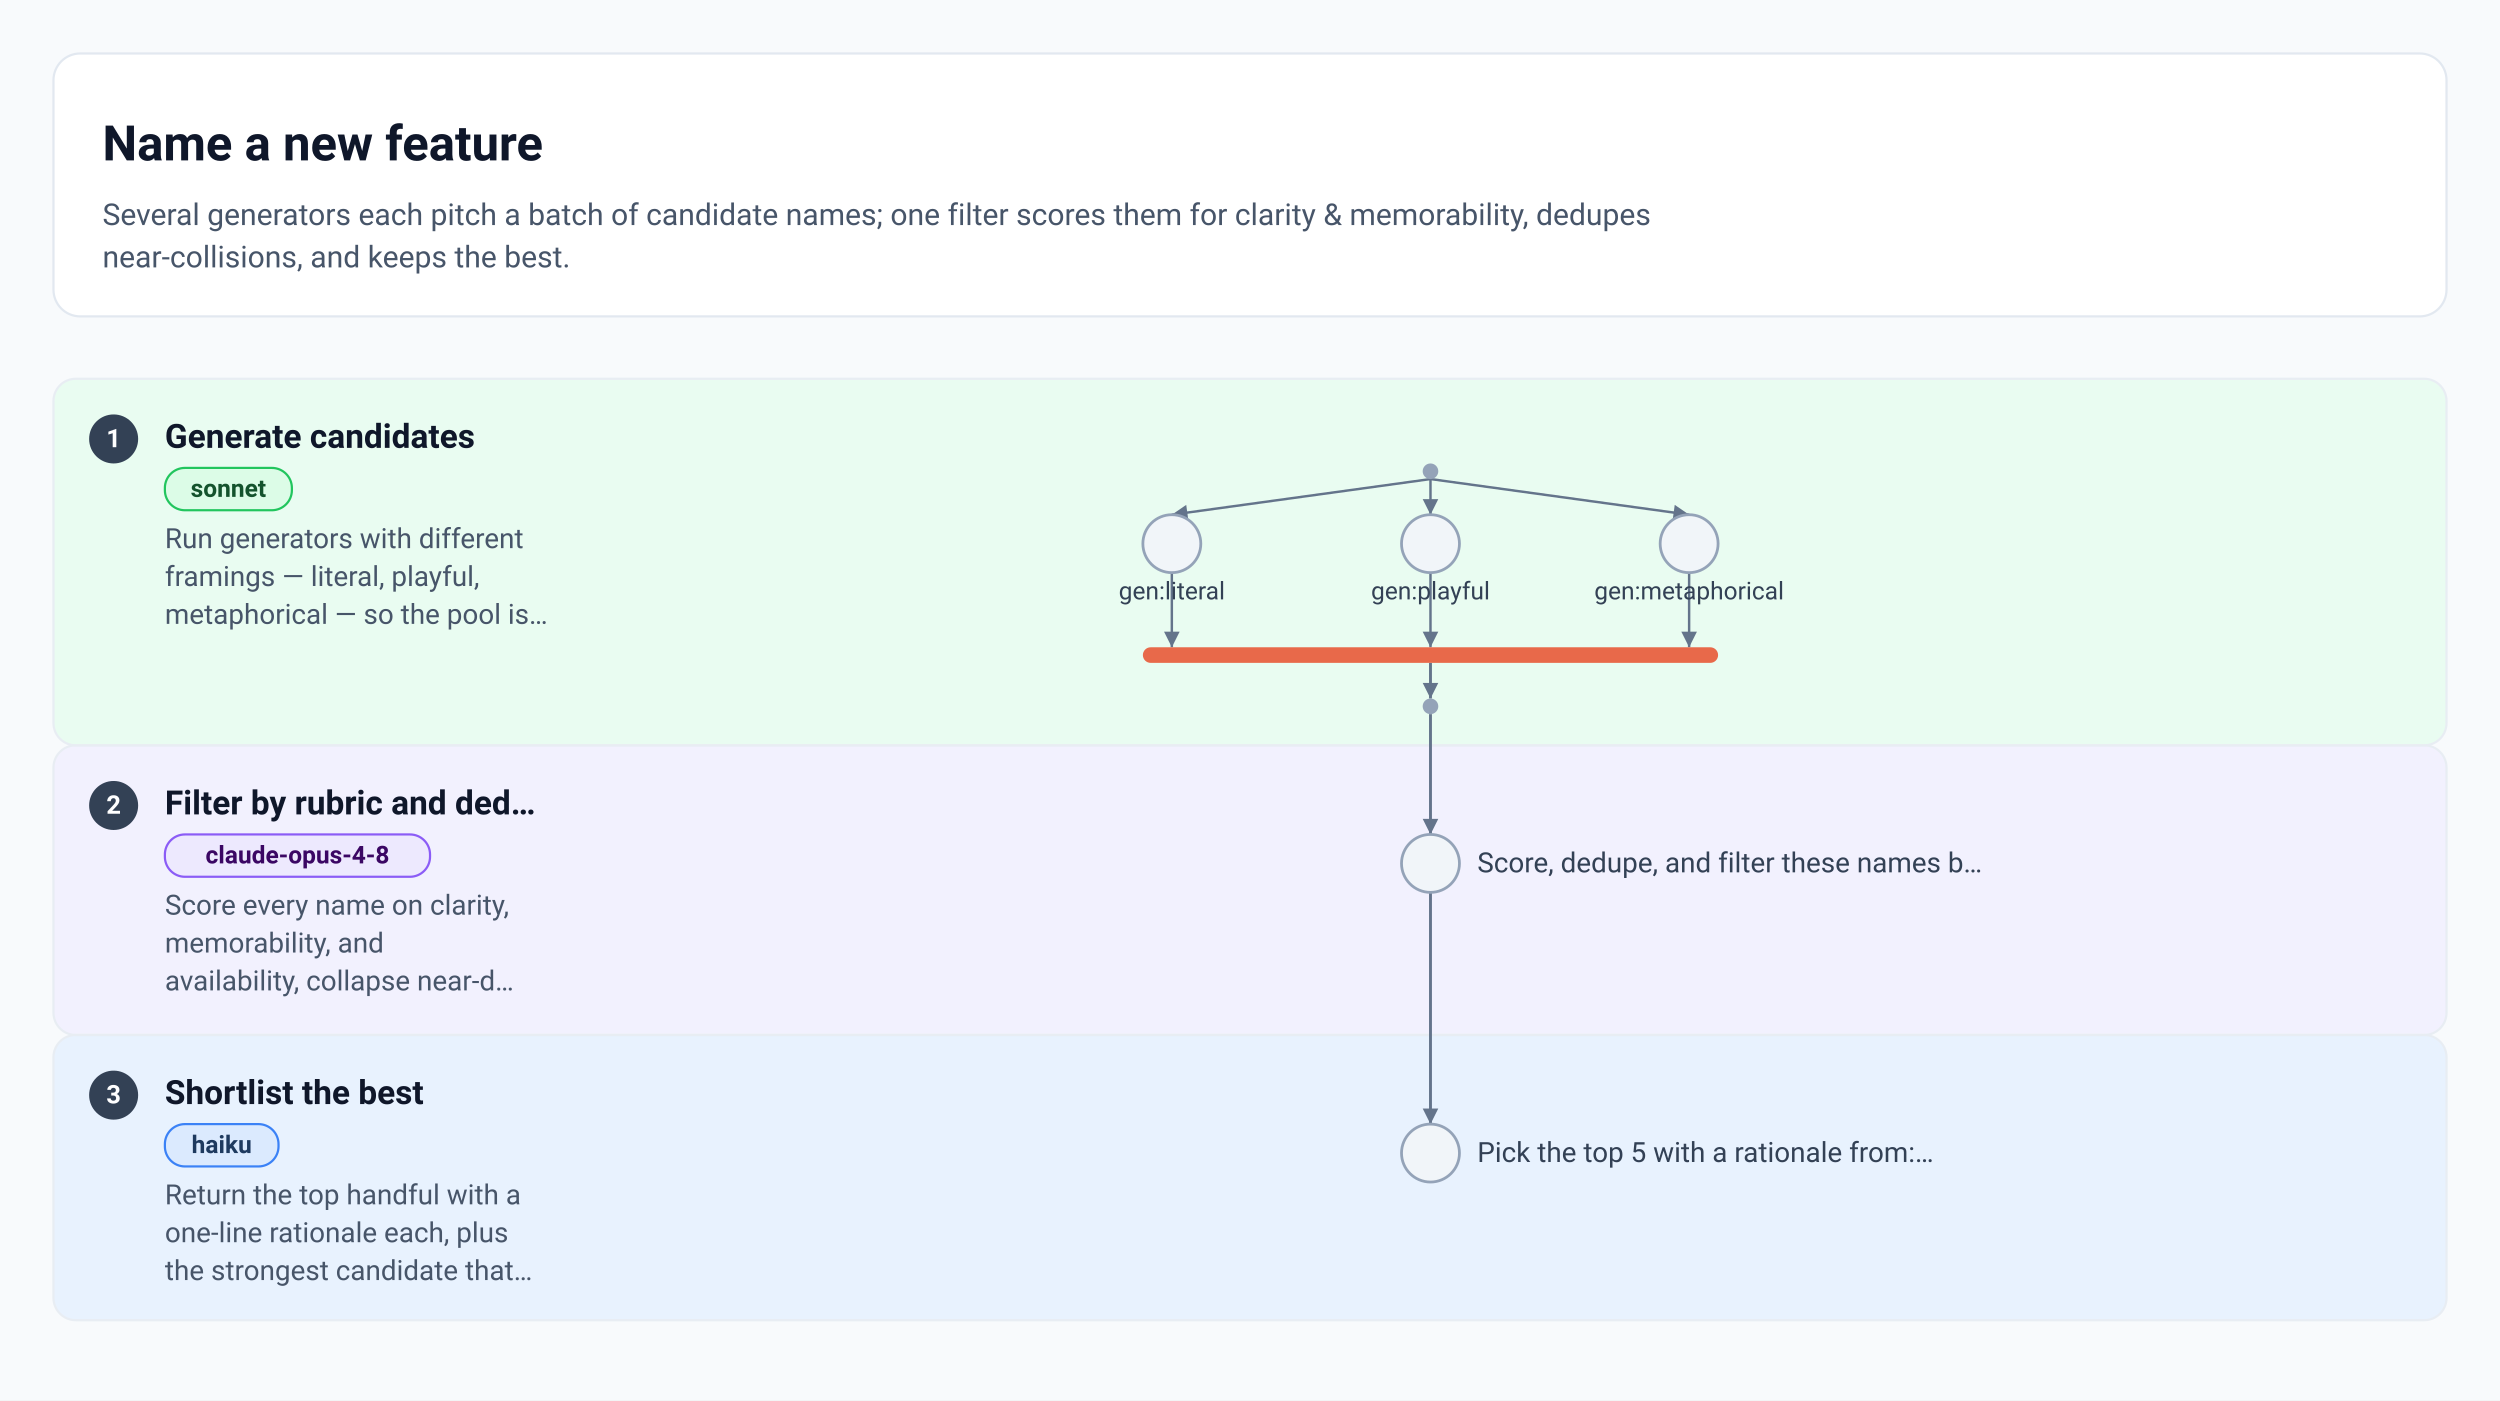
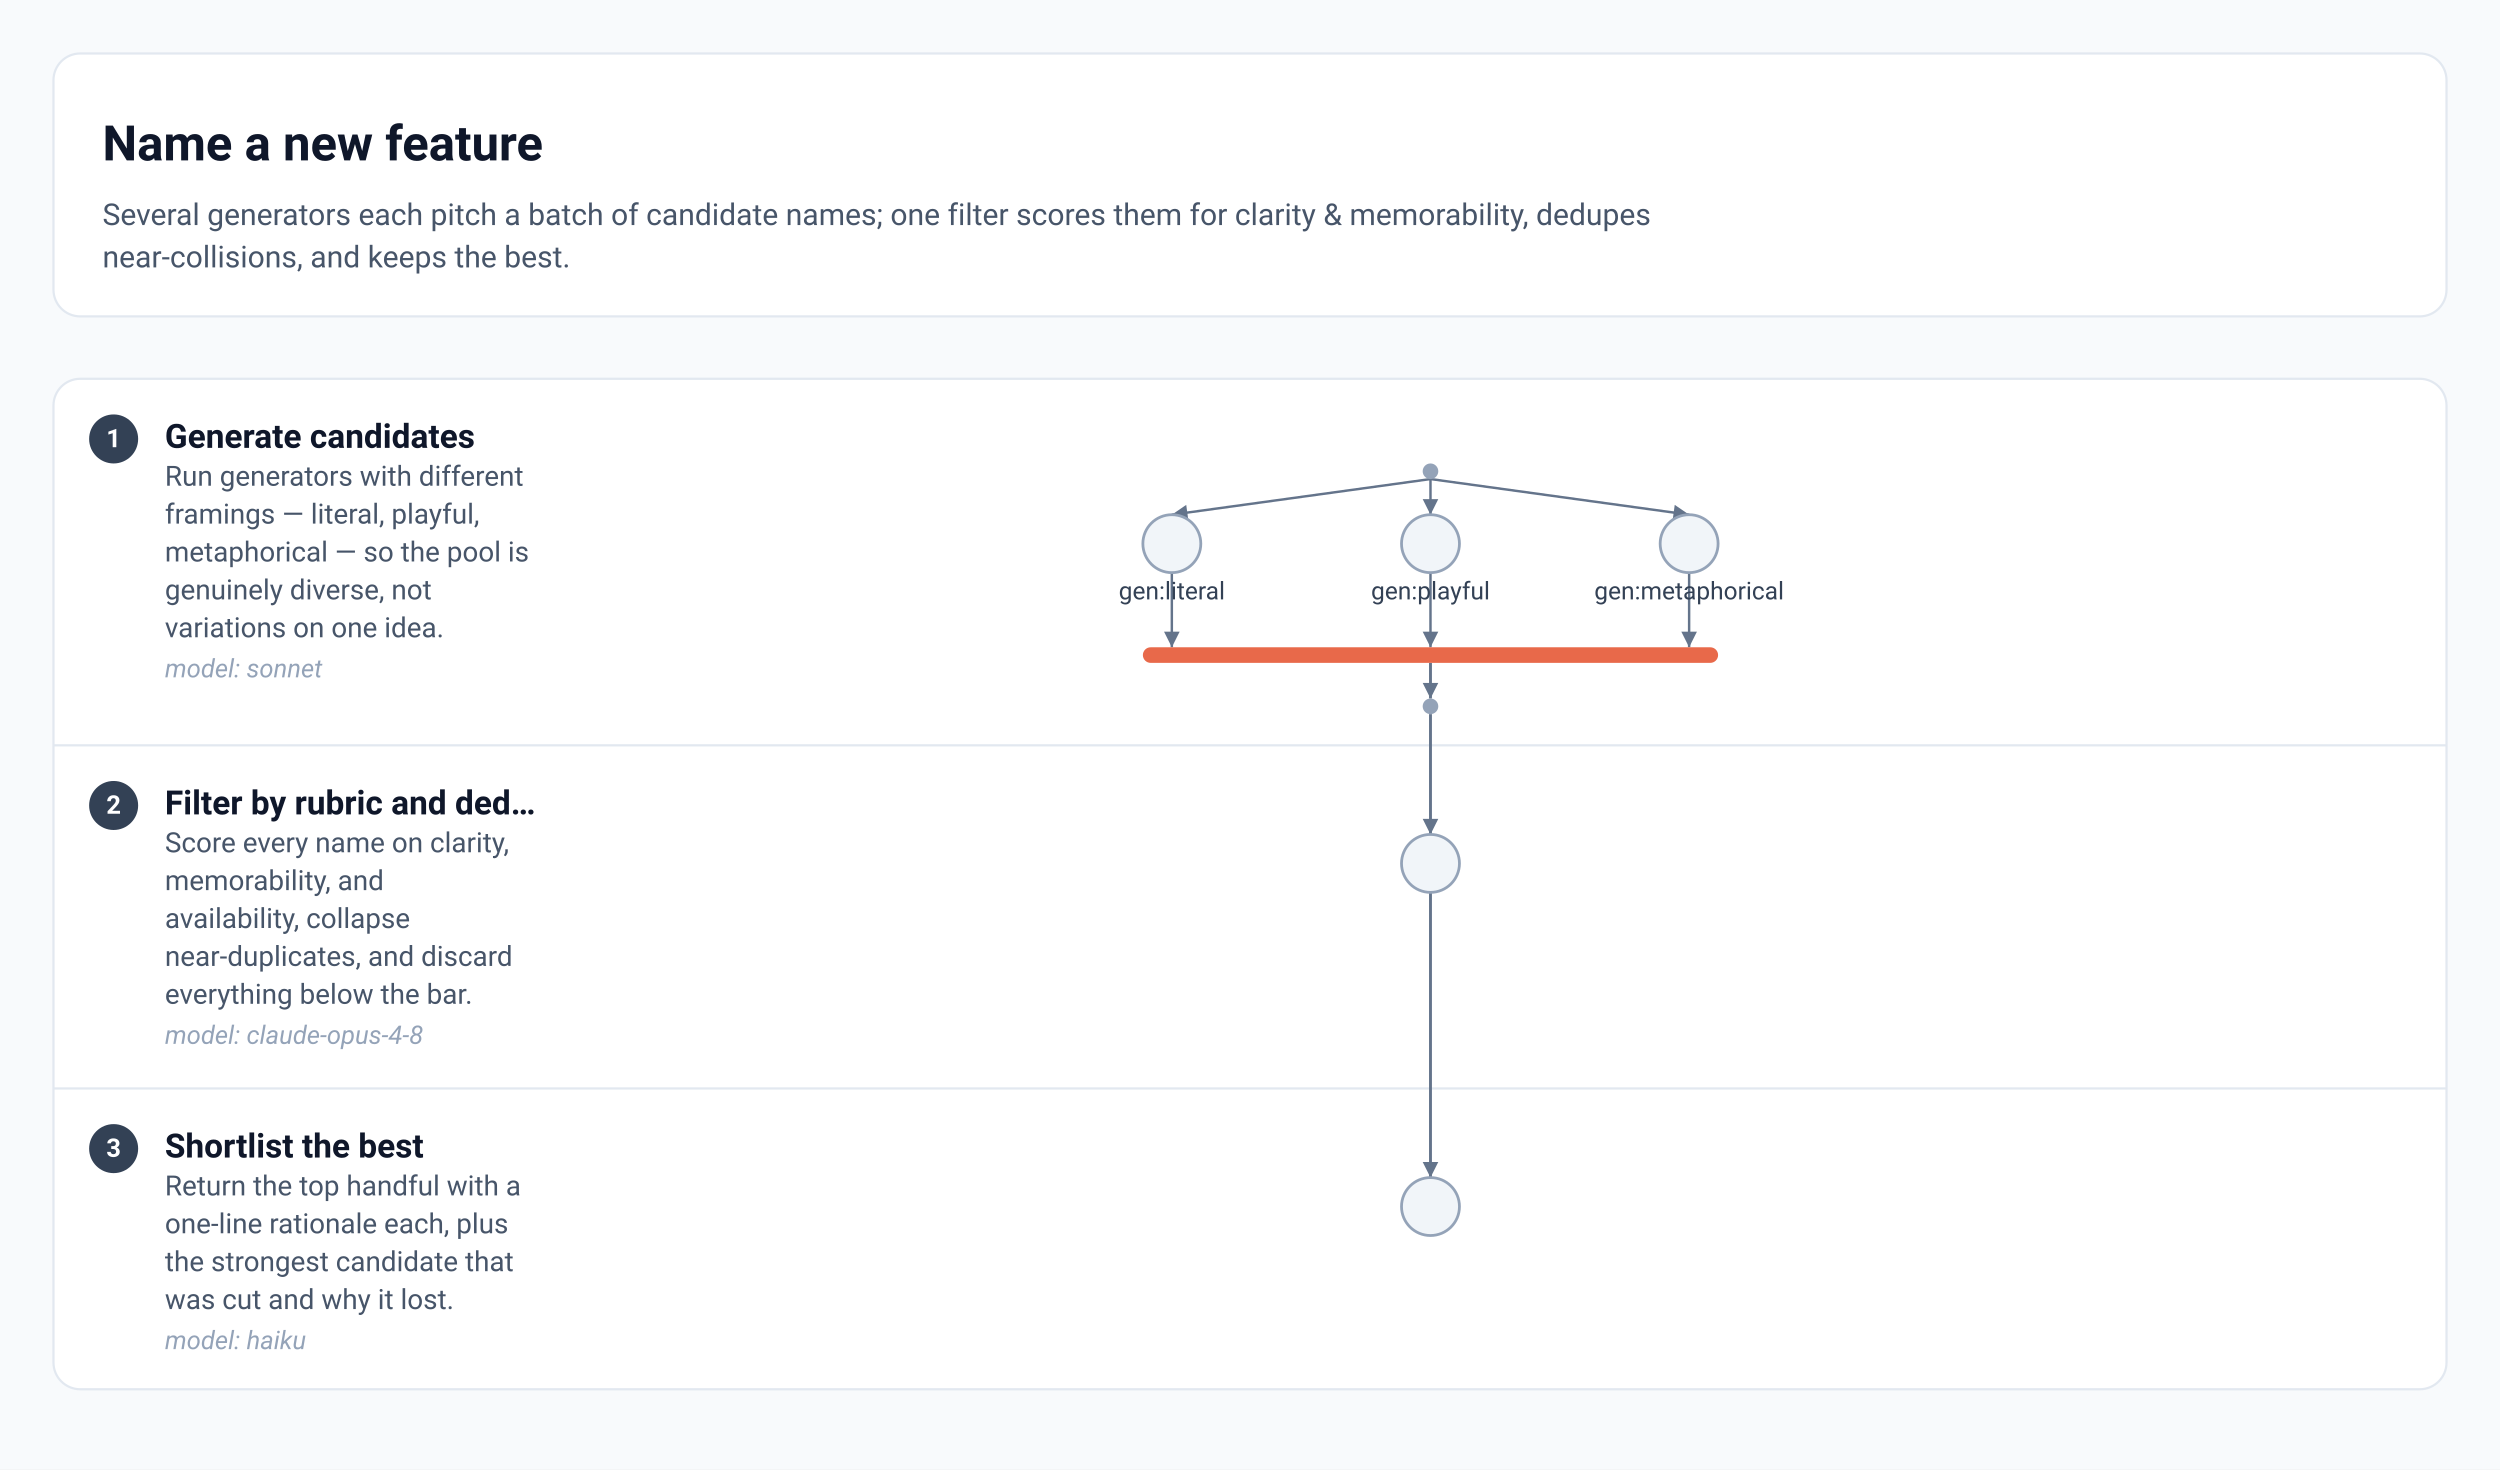
- <svg xmlns="http://www.w3.org/2000/svg" width="1122" height="628.5" viewBox="0 0 1122 628.5" font-family="-apple-system, BlinkMacSystemFont, 'Segoe UI', Roboto, Helvetica, Arial, sans-serif">
-   <rect width="1122" height="628.5" fill="#f8fafc" />
+ <svg xmlns="http://www.w3.org/2000/svg" width="1122" height="659.5" viewBox="0 0 1122 659.5" font-family="-apple-system, BlinkMacSystemFont, 'Segoe UI', Roboto, Helvetica, Arial, sans-serif">
+   <rect width="1122" height="659.5" fill="#f8fafc" />
  <g transform="translate(0 24)">
    <g class="header-card">
      <rect x="24" y="0" width="1074" height="118" rx="12" fill="#ffffff" stroke="#e2e8f0" stroke-width="1" />
      <text x="46" y="48" font-size="22" fill="#0f172a" font-weight="700">Name a new feature</text>
      <text x="46" y="77" font-size="13.5" fill="#475569">Several generators each pitch a batch of candidate names; one filter scores them for clarity &amp; memorability, dedupes</text>
      <text x="46" y="96" font-size="13.5" fill="#475569">near-collisions, and keeps the best.</text>
    </g>
  </g>
  <g transform="translate(0 158)">
-     <rect class="swimlane" x="24" y="12" width="1074" height="164.5" rx="10" fill="#dcfce7" fill-opacity="0.55" stroke="#e8edf3" stroke-width="1" />
-     <rect class="swimlane" x="24" y="176.5" width="1074" height="130" rx="10" fill="#ede9fe" fill-opacity="0.55" stroke="#e8edf3" stroke-width="1" />
-     <rect class="swimlane" x="24" y="306.5" width="1074" height="128" rx="10" fill="#dbeafe" fill-opacity="0.55" stroke="#e8edf3" stroke-width="1" />
+     <rect x="24" y="12" width="1074" height="453.5" rx="12" fill="#ffffff" stroke="#e2e8f0" stroke-width="1" />
+     <g class="swimlane" />
+     <g class="swimlane">
+       <line x1="24" y1="176.5" x2="1098" y2="176.5" stroke="#e2e8f0" stroke-width="1" />
+     </g>
+     <g class="swimlane">
+       <line x1="24" y1="330.5" x2="1098" y2="330.5" stroke="#e2e8f0" stroke-width="1" />
+     </g>
    <g transform="translate(0 12)">
      <g class="lane-label">
        <circle cx="51" cy="27" r="11" fill="#334155" />
        <text x="51" y="30.7" font-size="11.5" fill="#ffffff" font-weight="700" text-anchor="middle">1</text>
        <text x="74" y="31" font-size="15" fill="#0f172a" font-weight="700">Generate candidates</text>
-         <rect x="74" y="40" width="57" height="19" rx="9" fill="#dcfce7" stroke="#22c55e" stroke-width="1" />
-         <text x="102.5" y="53" font-size="11" fill="#14532d" font-weight="600" text-anchor="middle">sonnet</text>
-         <text x="74" y="76" font-size="12.5" fill="#475569">Run generators with different</text>
-         <text x="74" y="93" font-size="12.5" fill="#475569">framings — literal, playful,</text>
-         <text x="74" y="110" font-size="12.5" fill="#475569">metaphorical — so the pool is…</text>
+         <text x="74" y="48" font-size="12.5" fill="#475569">Run generators with different</text>
+         <text x="74" y="65" font-size="12.5" fill="#475569">framings — literal, playful,</text>
+         <text x="74" y="82" font-size="12.5" fill="#475569">metaphorical — so the pool is</text>
+         <text x="74" y="99" font-size="12.5" fill="#475569">genuinely diverse, not</text>
+         <text x="74" y="116" font-size="12.5" fill="#475569">variations on one idea.</text>
+         <text x="74" y="134" font-size="11.5" fill="#94a3b8" font-style="italic">model: sonnet</text>
      </g>
    </g>
    <g transform="translate(0 176.5)">
      <g class="lane-label">
        <circle cx="51" cy="27" r="11" fill="#334155" />
        <text x="51" y="30.7" font-size="11.5" fill="#ffffff" font-weight="700" text-anchor="middle">2</text>
        <text x="74" y="31" font-size="15" fill="#0f172a" font-weight="700">Filter by rubric and ded…</text>
-         <rect x="74" y="40" width="119" height="19" rx="9" fill="#ede9fe" stroke="#8b5cf6" stroke-width="1" />
-         <text x="133.5" y="53" font-size="11" fill="#3b0764" font-weight="600" text-anchor="middle">claude-opus-4-8</text>
-         <text x="74" y="76" font-size="12.5" fill="#475569">Score every name on clarity,</text>
-         <text x="74" y="93" font-size="12.5" fill="#475569">memorability, and</text>
-         <text x="74" y="110" font-size="12.5" fill="#475569">availability, collapse near-d…</text>
+         <text x="74" y="48" font-size="12.5" fill="#475569">Score every name on clarity,</text>
+         <text x="74" y="65" font-size="12.5" fill="#475569">memorability, and</text>
+         <text x="74" y="82" font-size="12.5" fill="#475569">availability, collapse</text>
+         <text x="74" y="99" font-size="12.5" fill="#475569">near-duplicates, and discard</text>
+         <text x="74" y="116" font-size="12.5" fill="#475569">everything below the bar.</text>
+         <text x="74" y="134" font-size="11.5" fill="#94a3b8" font-style="italic">model: claude-opus-4-8</text>
      </g>
    </g>
-     <g transform="translate(0 306.5)">
+     <g transform="translate(0 330.5)">
      <g class="lane-label">
        <circle cx="51" cy="27" r="11" fill="#334155" />
        <text x="51" y="30.7" font-size="11.5" fill="#ffffff" font-weight="700" text-anchor="middle">3</text>
        <text x="74" y="31" font-size="15" fill="#0f172a" font-weight="700">Shortlist the best</text>
-         <rect x="74" y="40" width="51" height="19" rx="9" fill="#dbeafe" stroke="#3b82f6" stroke-width="1" />
-         <text x="99.5" y="53" font-size="11" fill="#1e3a5f" font-weight="600" text-anchor="middle">haiku</text>
-         <text x="74" y="76" font-size="12.5" fill="#475569">Return the top handful with a</text>
-         <text x="74" y="93" font-size="12.5" fill="#475569">one-line rationale each, plus</text>
-         <text x="74" y="110" font-size="12.5" fill="#475569">the strongest candidate that…</text>
+         <text x="74" y="48" font-size="12.5" fill="#475569">Return the top handful with a</text>
+         <text x="74" y="65" font-size="12.5" fill="#475569">one-line rationale each, plus</text>
+         <text x="74" y="82" font-size="12.5" fill="#475569">the strongest candidate that</text>
+         <text x="74" y="99" font-size="12.5" fill="#475569">was cut and why it lost.</text>
+         <text x="74" y="117" font-size="11.5" fill="#94a3b8" font-style="italic">model: haiku</text>
      </g>
    </g>
    <g class="topology" transform="translate(338 0)">
      <g class="edge">
        <path d="M 304 57 L 187.92 73" fill="none" stroke="#64748b" stroke-width="1.1" />
        <polygon points="187.92,73 194.38,68.58 195.33,75.51" fill="#64748b" />
      </g>
      <g class="edge">
        <path d="M 304 57 L 304 73" fill="none" stroke="#64748b" stroke-width="1.1" />
        <polygon points="304,73 300.5,66 307.5,66" fill="#64748b" />
      </g>
      <g class="edge">
        <path d="M 304 57 L 420.08 73" fill="none" stroke="#64748b" stroke-width="1.1" />
        <polygon points="420.08,73 412.67,75.51 413.62,68.58" fill="#64748b" />
      </g>
      <g class="edge">
        <path d="M 187.92 99 L 187.92 132.5" fill="none" stroke="#64748b" stroke-width="1.1" />
        <polygon points="187.92,132.5 184.42,125.5 191.42,125.5" fill="#64748b" />
      </g>
      <g class="edge">
        <path d="M 304 99 L 304 132.5" fill="none" stroke="#64748b" stroke-width="1.1" />
        <polygon points="304,132.5 300.5,125.5 307.5,125.5" fill="#64748b" />
      </g>
      <g class="edge">
        <path d="M 420.08 99 L 420.08 132.5" fill="none" stroke="#64748b" stroke-width="1.1" />
        <polygon points="420.08,132.5 416.58,125.5 423.58,125.5" fill="#64748b" />
      </g>
      <g class="edge">
        <path d="M 304 139.5 L 304 155.5" fill="none" stroke="#64748b" stroke-width="1.3" />
        <polygon points="304,155.5 300.5,148.5 307.5,148.5" fill="#64748b" />
      </g>
      <g class="edge">
        <path d="M 304 162.5 L 304 216.5" fill="none" stroke="#64748b" stroke-width="1.3" />
        <polygon points="304,216.5 300.5,209.5 307.5,209.5" fill="#64748b" />
      </g>
      <g class="edge">
-         <path d="M 304 242.5 L 304 346.5" fill="none" stroke="#64748b" stroke-width="1.3" />
-         <polygon points="304,346.5 300.5,339.5 307.5,339.5" fill="#64748b" />
+         <path d="M 304 242.5 L 304 370.5" fill="none" stroke="#64748b" stroke-width="1.3" />
+         <polygon points="304,370.5 300.5,363.5 307.5,363.5" fill="#64748b" />
      </g>
      <circle class="hub" cx="304" cy="53.5" r="3.5" fill="#94a3b8" />
      <g class="agent-node">
        <circle cx="187.92" cy="86" r="13" fill="#f1f5f9" stroke="#94a3b8" stroke-width="1.25" />
        <text x="187.92" y="111" font-size="11" fill="#334155" text-anchor="middle">gen:literal</text>
      </g>
      <g class="agent-node">
        <circle cx="304" cy="86" r="13" fill="#f1f5f9" stroke="#94a3b8" stroke-width="1.25" />
        <text x="304" y="111" font-size="11" fill="#334155" text-anchor="middle">gen:playful</text>
      </g>
      <g class="agent-node">
        <circle cx="420.08" cy="86" r="13" fill="#f1f5f9" stroke="#94a3b8" stroke-width="1.25" />
        <text x="420.08" y="111" font-size="11" fill="#334155" text-anchor="middle">gen:metaphorical</text>
      </g>
      <rect class="barrier" x="174.92" y="132.5" width="258.16" height="7" rx="3.5" fill="#e8694a" />
      <circle class="hub" cx="304" cy="159" r="3.5" fill="#94a3b8" />
      <g class="agent-node">
        <circle cx="304" cy="229.5" r="13" fill="#f1f5f9" stroke="#94a3b8" stroke-width="1.25" />
-         <text x="325" y="233.5" font-size="12.5" fill="#334155">Score, dedupe, and filter these names b…</text>
      </g>
      <g class="agent-node">
-         <circle cx="304" cy="359.5" r="13" fill="#f1f5f9" stroke="#94a3b8" stroke-width="1.25" />
-         <text x="325" y="363.5" font-size="12.5" fill="#334155">Pick the top 5 with a rationale from:…</text>
+         <circle cx="304" cy="383.5" r="13" fill="#f1f5f9" stroke="#94a3b8" stroke-width="1.25" />
      </g>
    </g>
  </g>
</svg>
